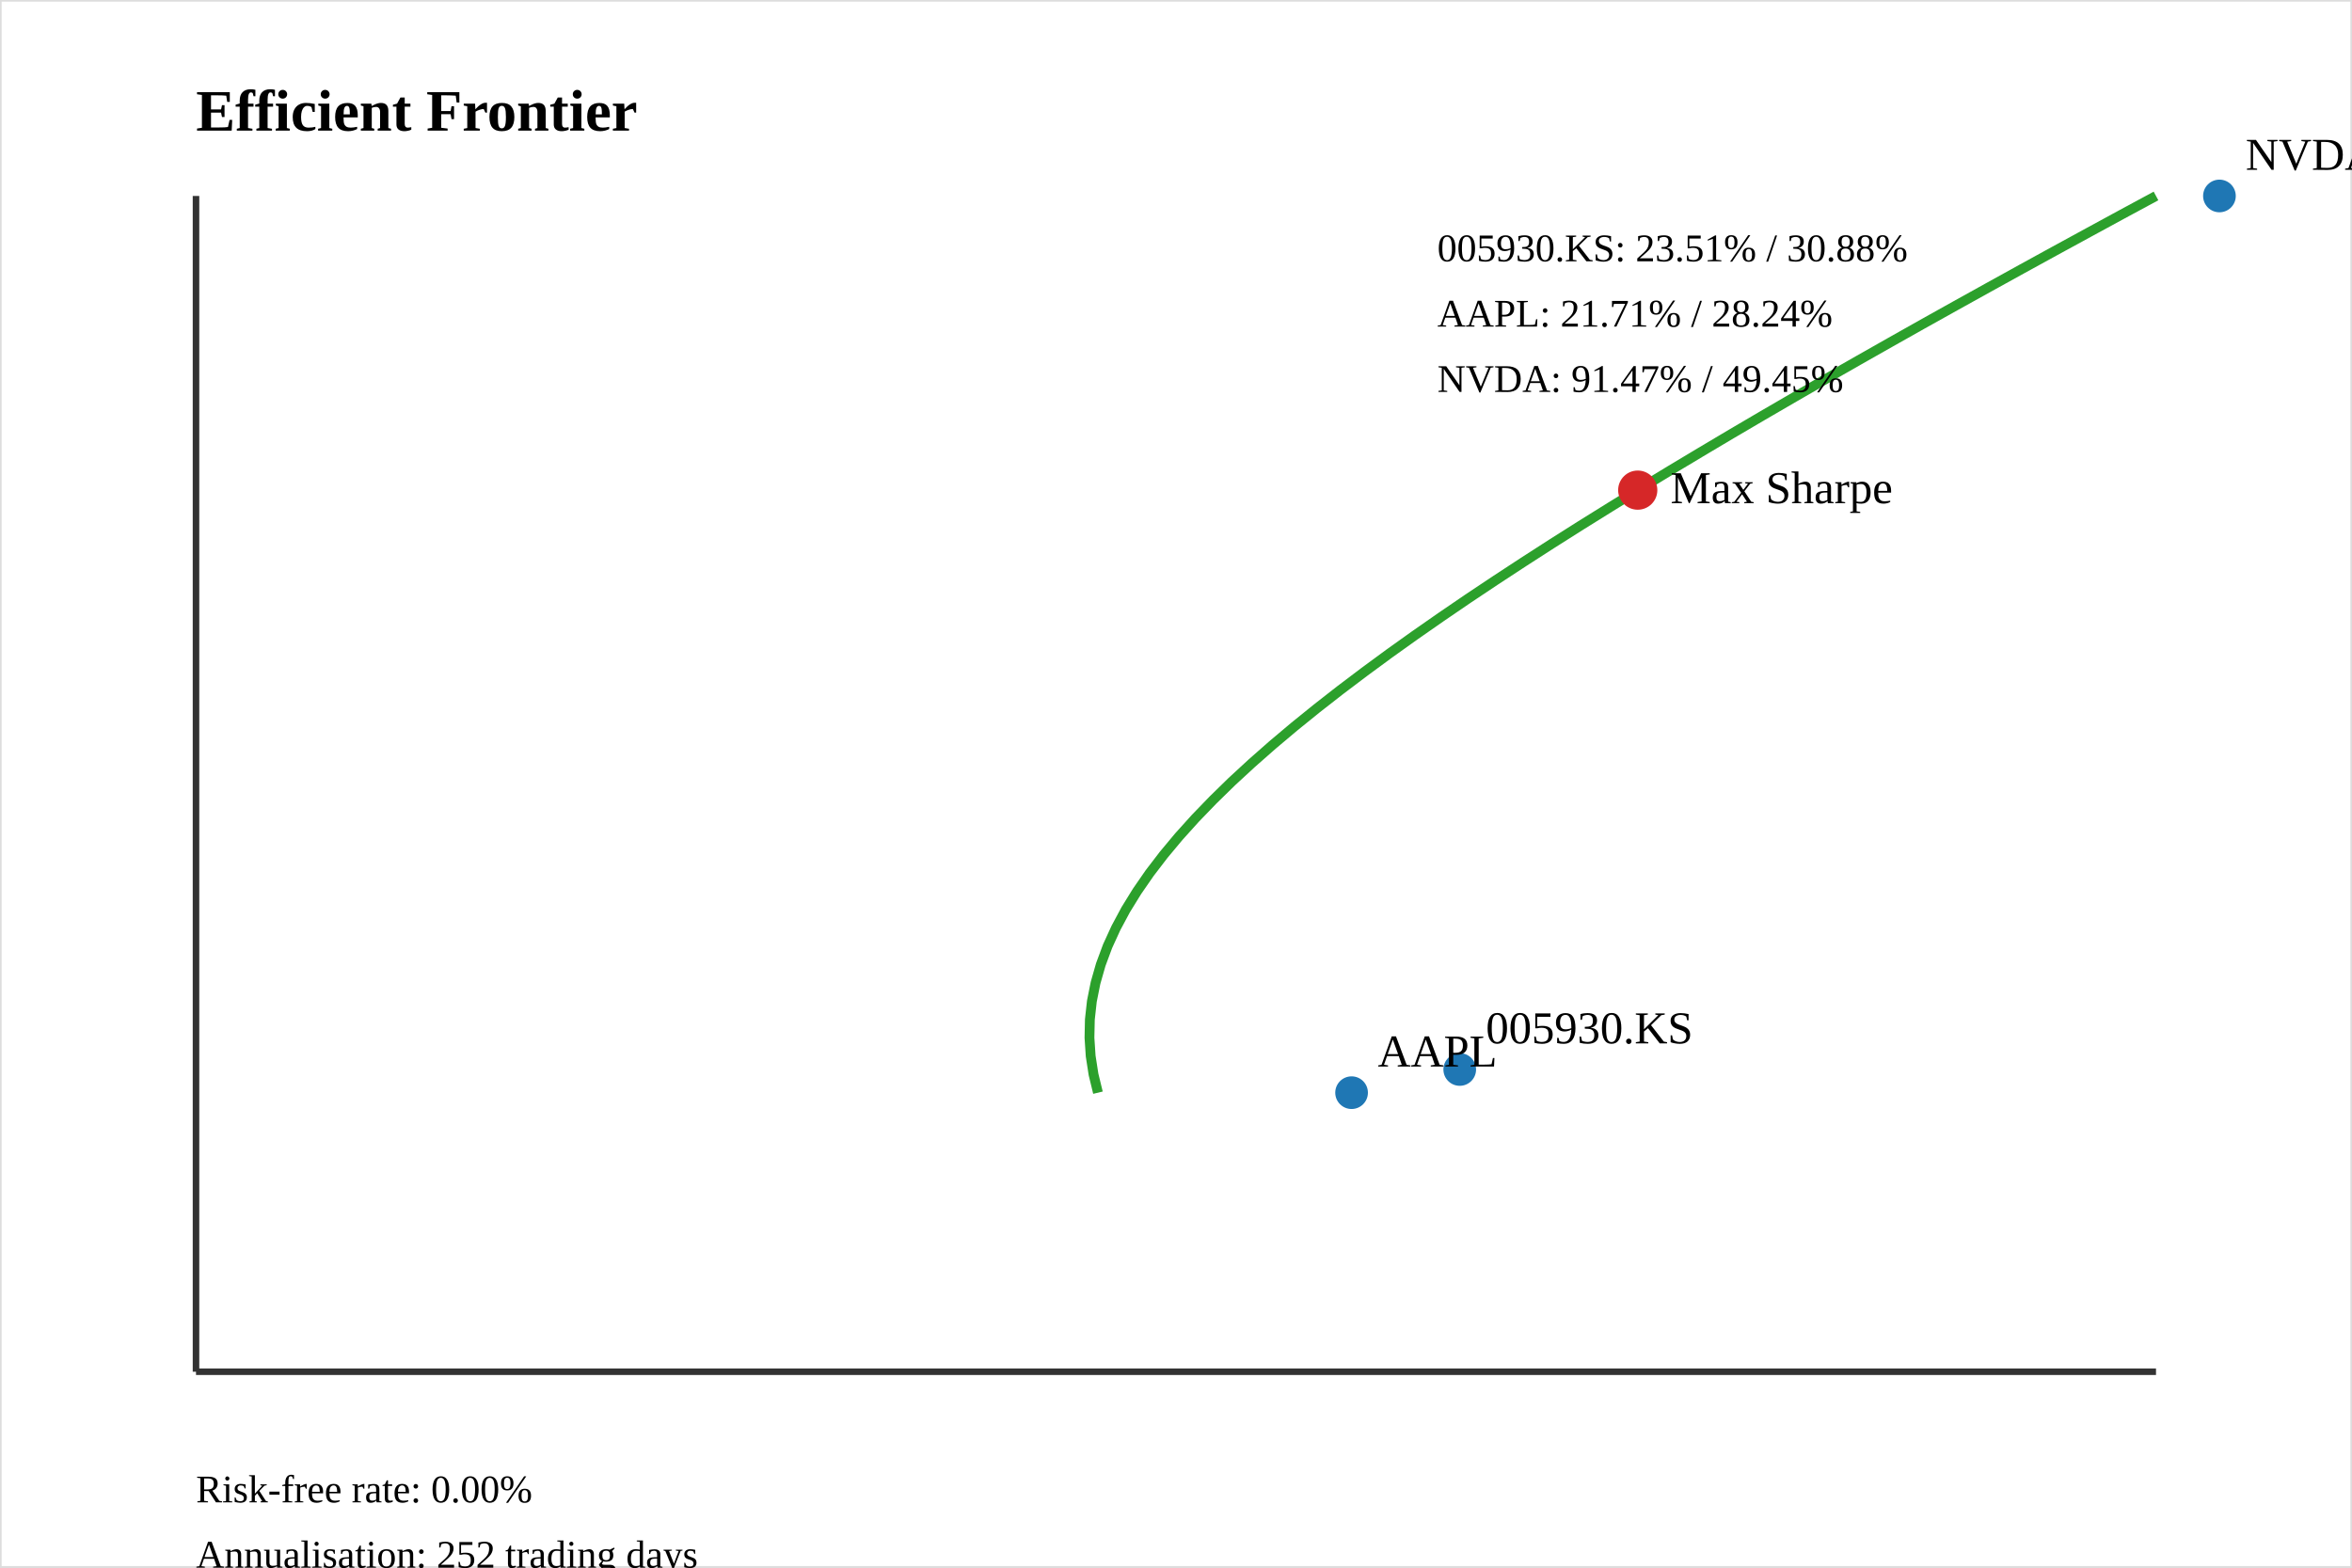
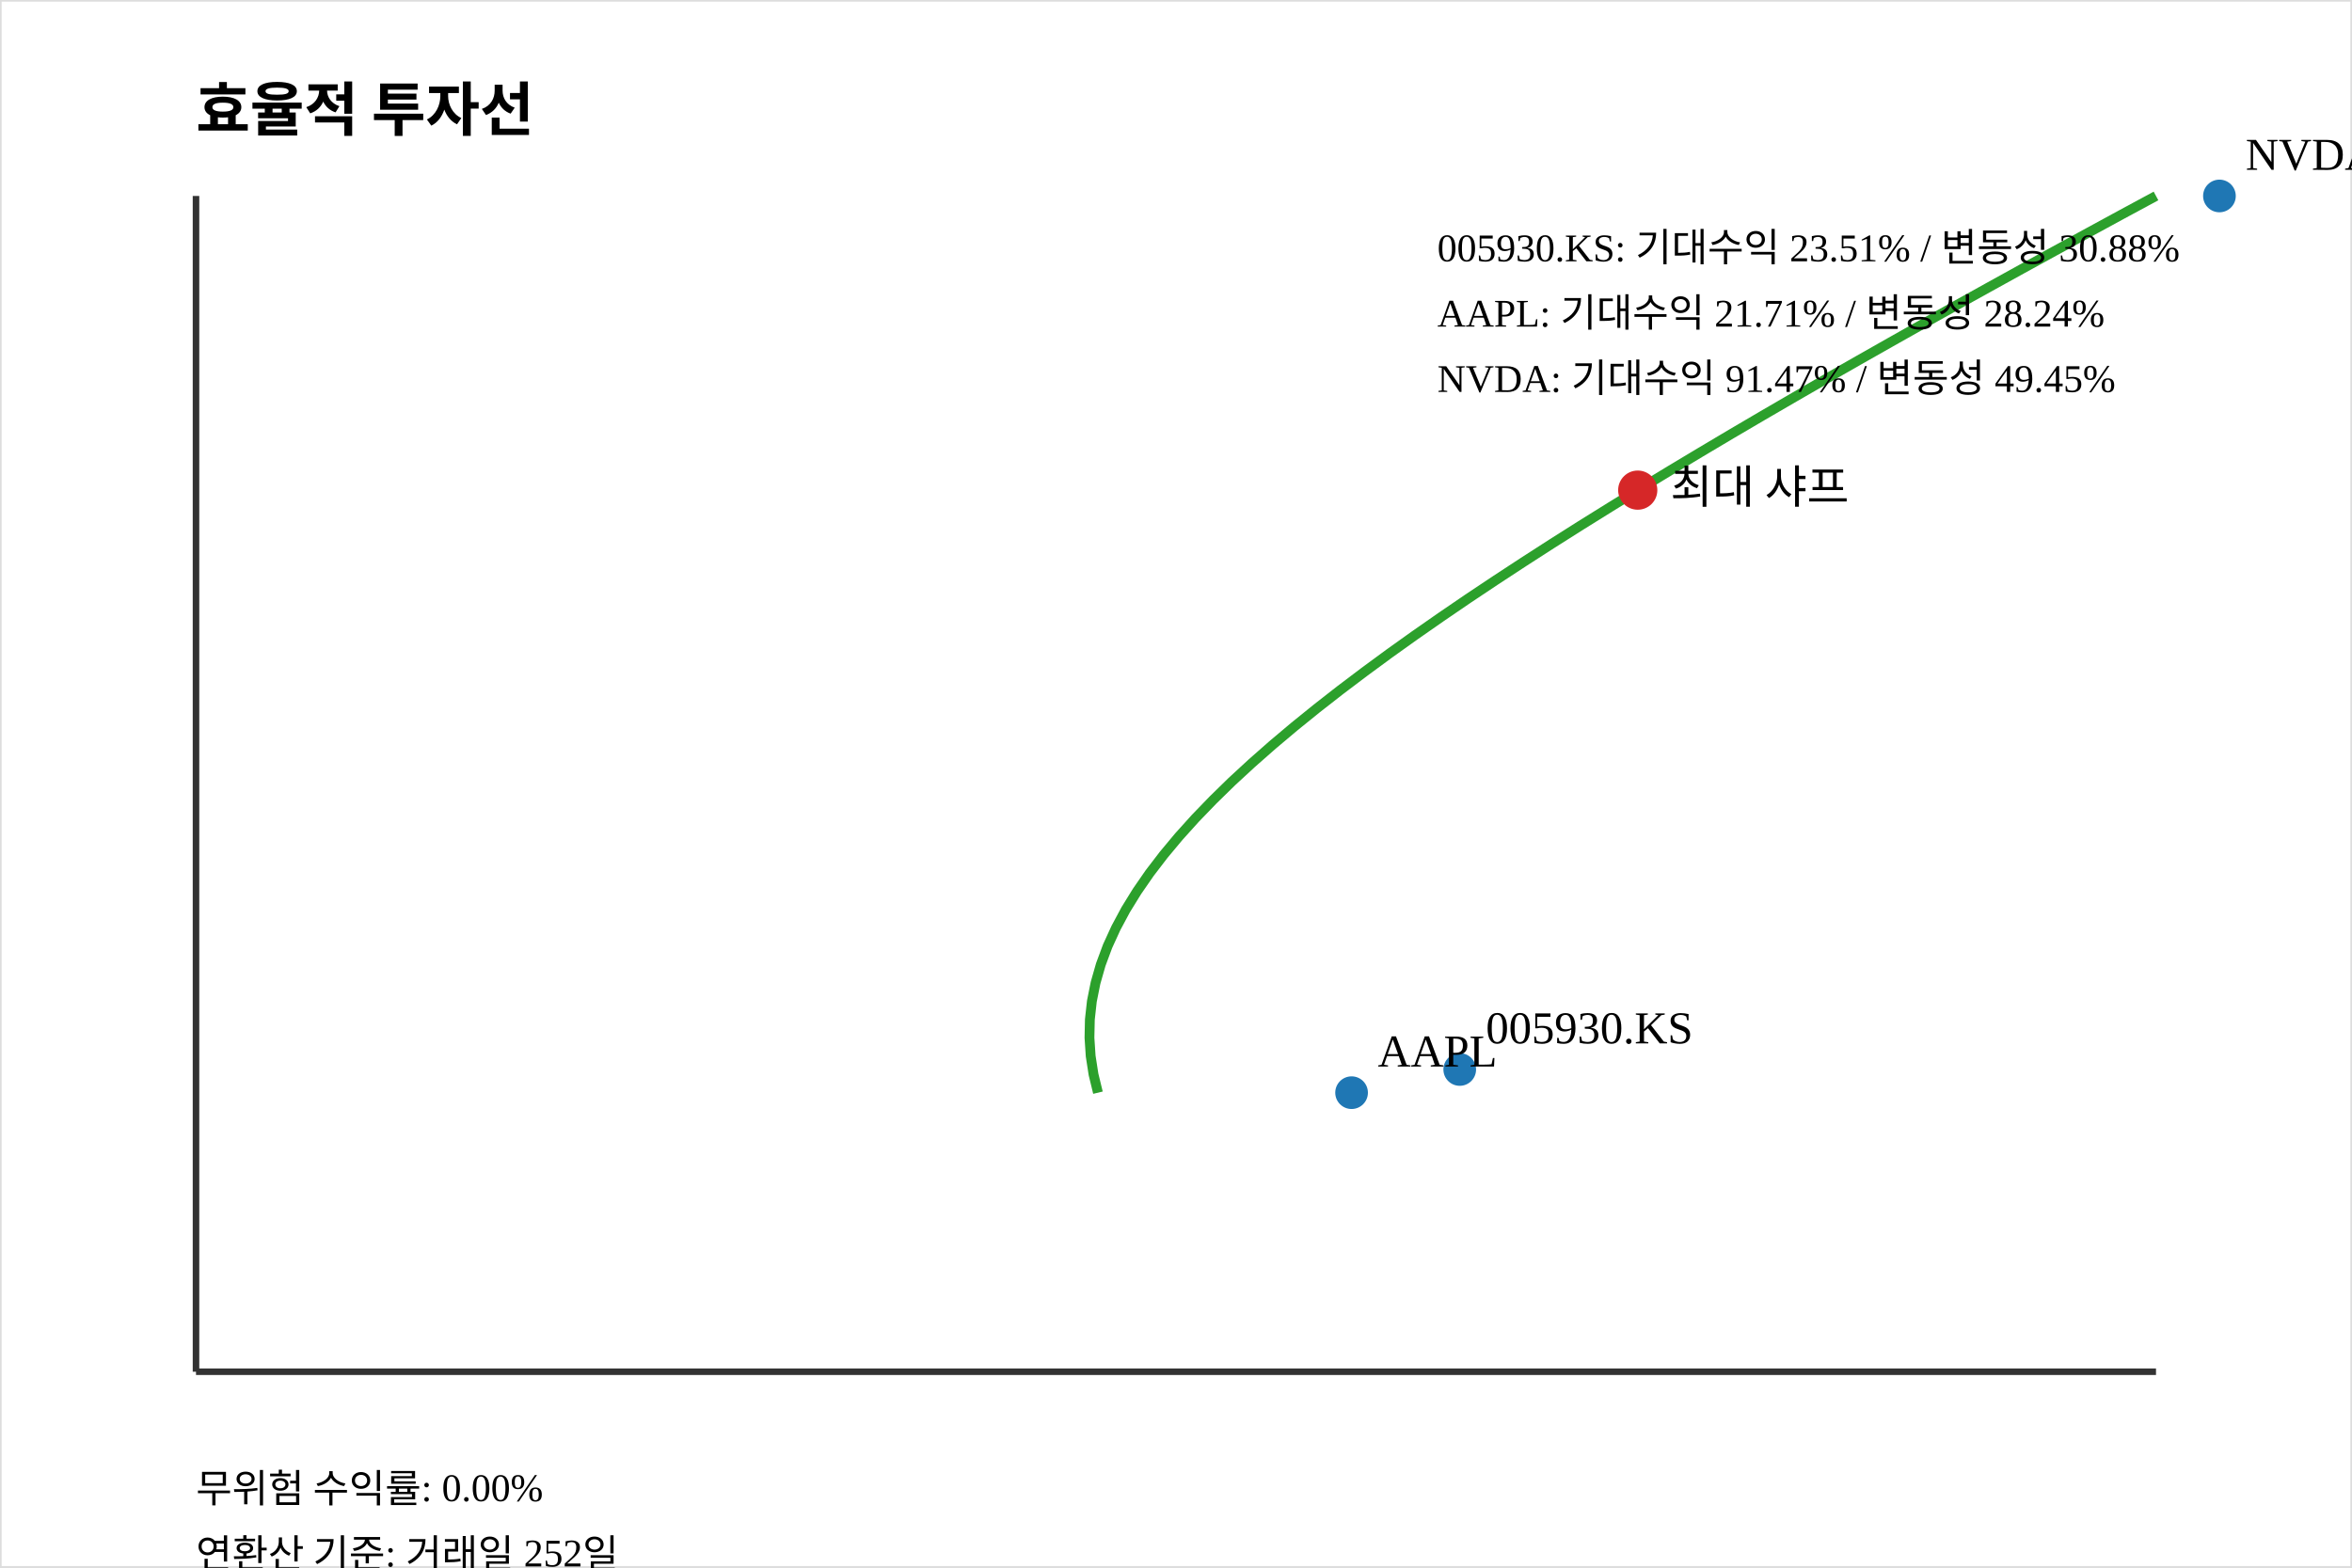
<svg xmlns="http://www.w3.org/2000/svg" width="720" height="480" viewBox="0 0 720 480">
  <rect x="0" y="0" width="720" height="480" fill="#ffffff" stroke="#dddddd" />
  <line x1="60" y1="60" x2="60" y2="420" stroke="#333333" stroke-width="2" />
  <line x1="60" y1="420" x2="660" y2="420" stroke="#333333" stroke-width="2" />
  <path d="M 336.11 334.56 L 334.75 328.96 L 333.88 323.35 L 333.51 317.75 L 333.63 312.15 L 334.25 306.54 L 335.37 300.94 L 336.97 295.34 L 339.05 289.73 L 341.61 284.13 L 344.61 278.53 L 348.07 272.92 L 351.94 267.32 L 356.23 261.72 L 360.91 256.11 L 365.96 250.51 L 371.37 244.91 L 377.11 239.30 L 383.18 233.70 L 389.54 228.10 L 396.20 222.49 L 403.12 216.89 L 410.29 211.29 L 417.70 205.69 L 425.33 200.08 L 433.17 194.48 L 441.21 188.88 L 449.43 183.27 L 457.83 177.67 L 466.38 172.07 L 475.09 166.46 L 483.94 160.86 L 492.93 155.26 L 502.04 149.65 L 511.27 144.05 L 520.61 138.45 L 530.05 132.84 L 539.59 127.24 L 549.22 121.64 L 558.95 116.03 L 568.75 110.43 L 578.63 104.83 L 588.58 99.22 L 598.61 93.62 L 608.70 88.02 L 618.85 82.41 L 629.05 76.81 L 639.32 71.21 L 649.63 65.60 L 660.00 60.00" fill="none" stroke="#2ca02c" stroke-width="3" />
  <circle cx="446.86" cy="327.46" r="5" fill="#1f77b4" />
  <text x="454.86" y="319.46" font-size="14">005930.KS</text>
  <circle cx="413.75" cy="334.56" r="5" fill="#1f77b4" />
  <text x="421.75" y="326.56" font-size="14">AAPL</text>
  <circle cx="679.42" cy="60.00" r="5" fill="#1f77b4" />
  <text x="687.42" y="52.00" font-size="14">NVDA</text>
  <circle cx="501.35" cy="150.07" r="6" fill="#d62728" />
-   <text x="511.35" y="154.07" font-size="14">Max Sharpe</text>
-   <text x="60" y="40" font-size="18" font-weight="bold">Efficient Frontier</text>
-   <text x="60" y="460" font-size="12">Risk-free rate: 0.00%</text>
-   <text x="60" y="480" font-size="12">Annualisation: 252 trading days</text>
-   <text x="440" y="80" font-size="12">005930.KS: 23.51% / 30.88%</text>
-   <text x="440" y="100" font-size="12">AAPL: 21.71% / 28.24%</text>
-   <text x="440" y="120" font-size="12">NVDA: 91.47% / 49.45%</text>
+   <text x="511.35" y="154.07" font-size="14">최대 샤프</text>
+   <text x="60" y="40" font-size="18" font-weight="bold">효율적 투자선</text>
+   <text x="60" y="460" font-size="12">무위험 수익률: 0.00%</text>
+   <text x="60" y="480" font-size="12">연환산 기준: 거래일 252일</text>
+   <text x="440" y="80" font-size="12">005930.KS: 기대수익 23.51% / 변동성 30.88%</text>
+   <text x="440" y="100" font-size="12">AAPL: 기대수익 21.71% / 변동성 28.24%</text>
+   <text x="440" y="120" font-size="12">NVDA: 기대수익 91.47% / 변동성 49.45%</text>
</svg>
